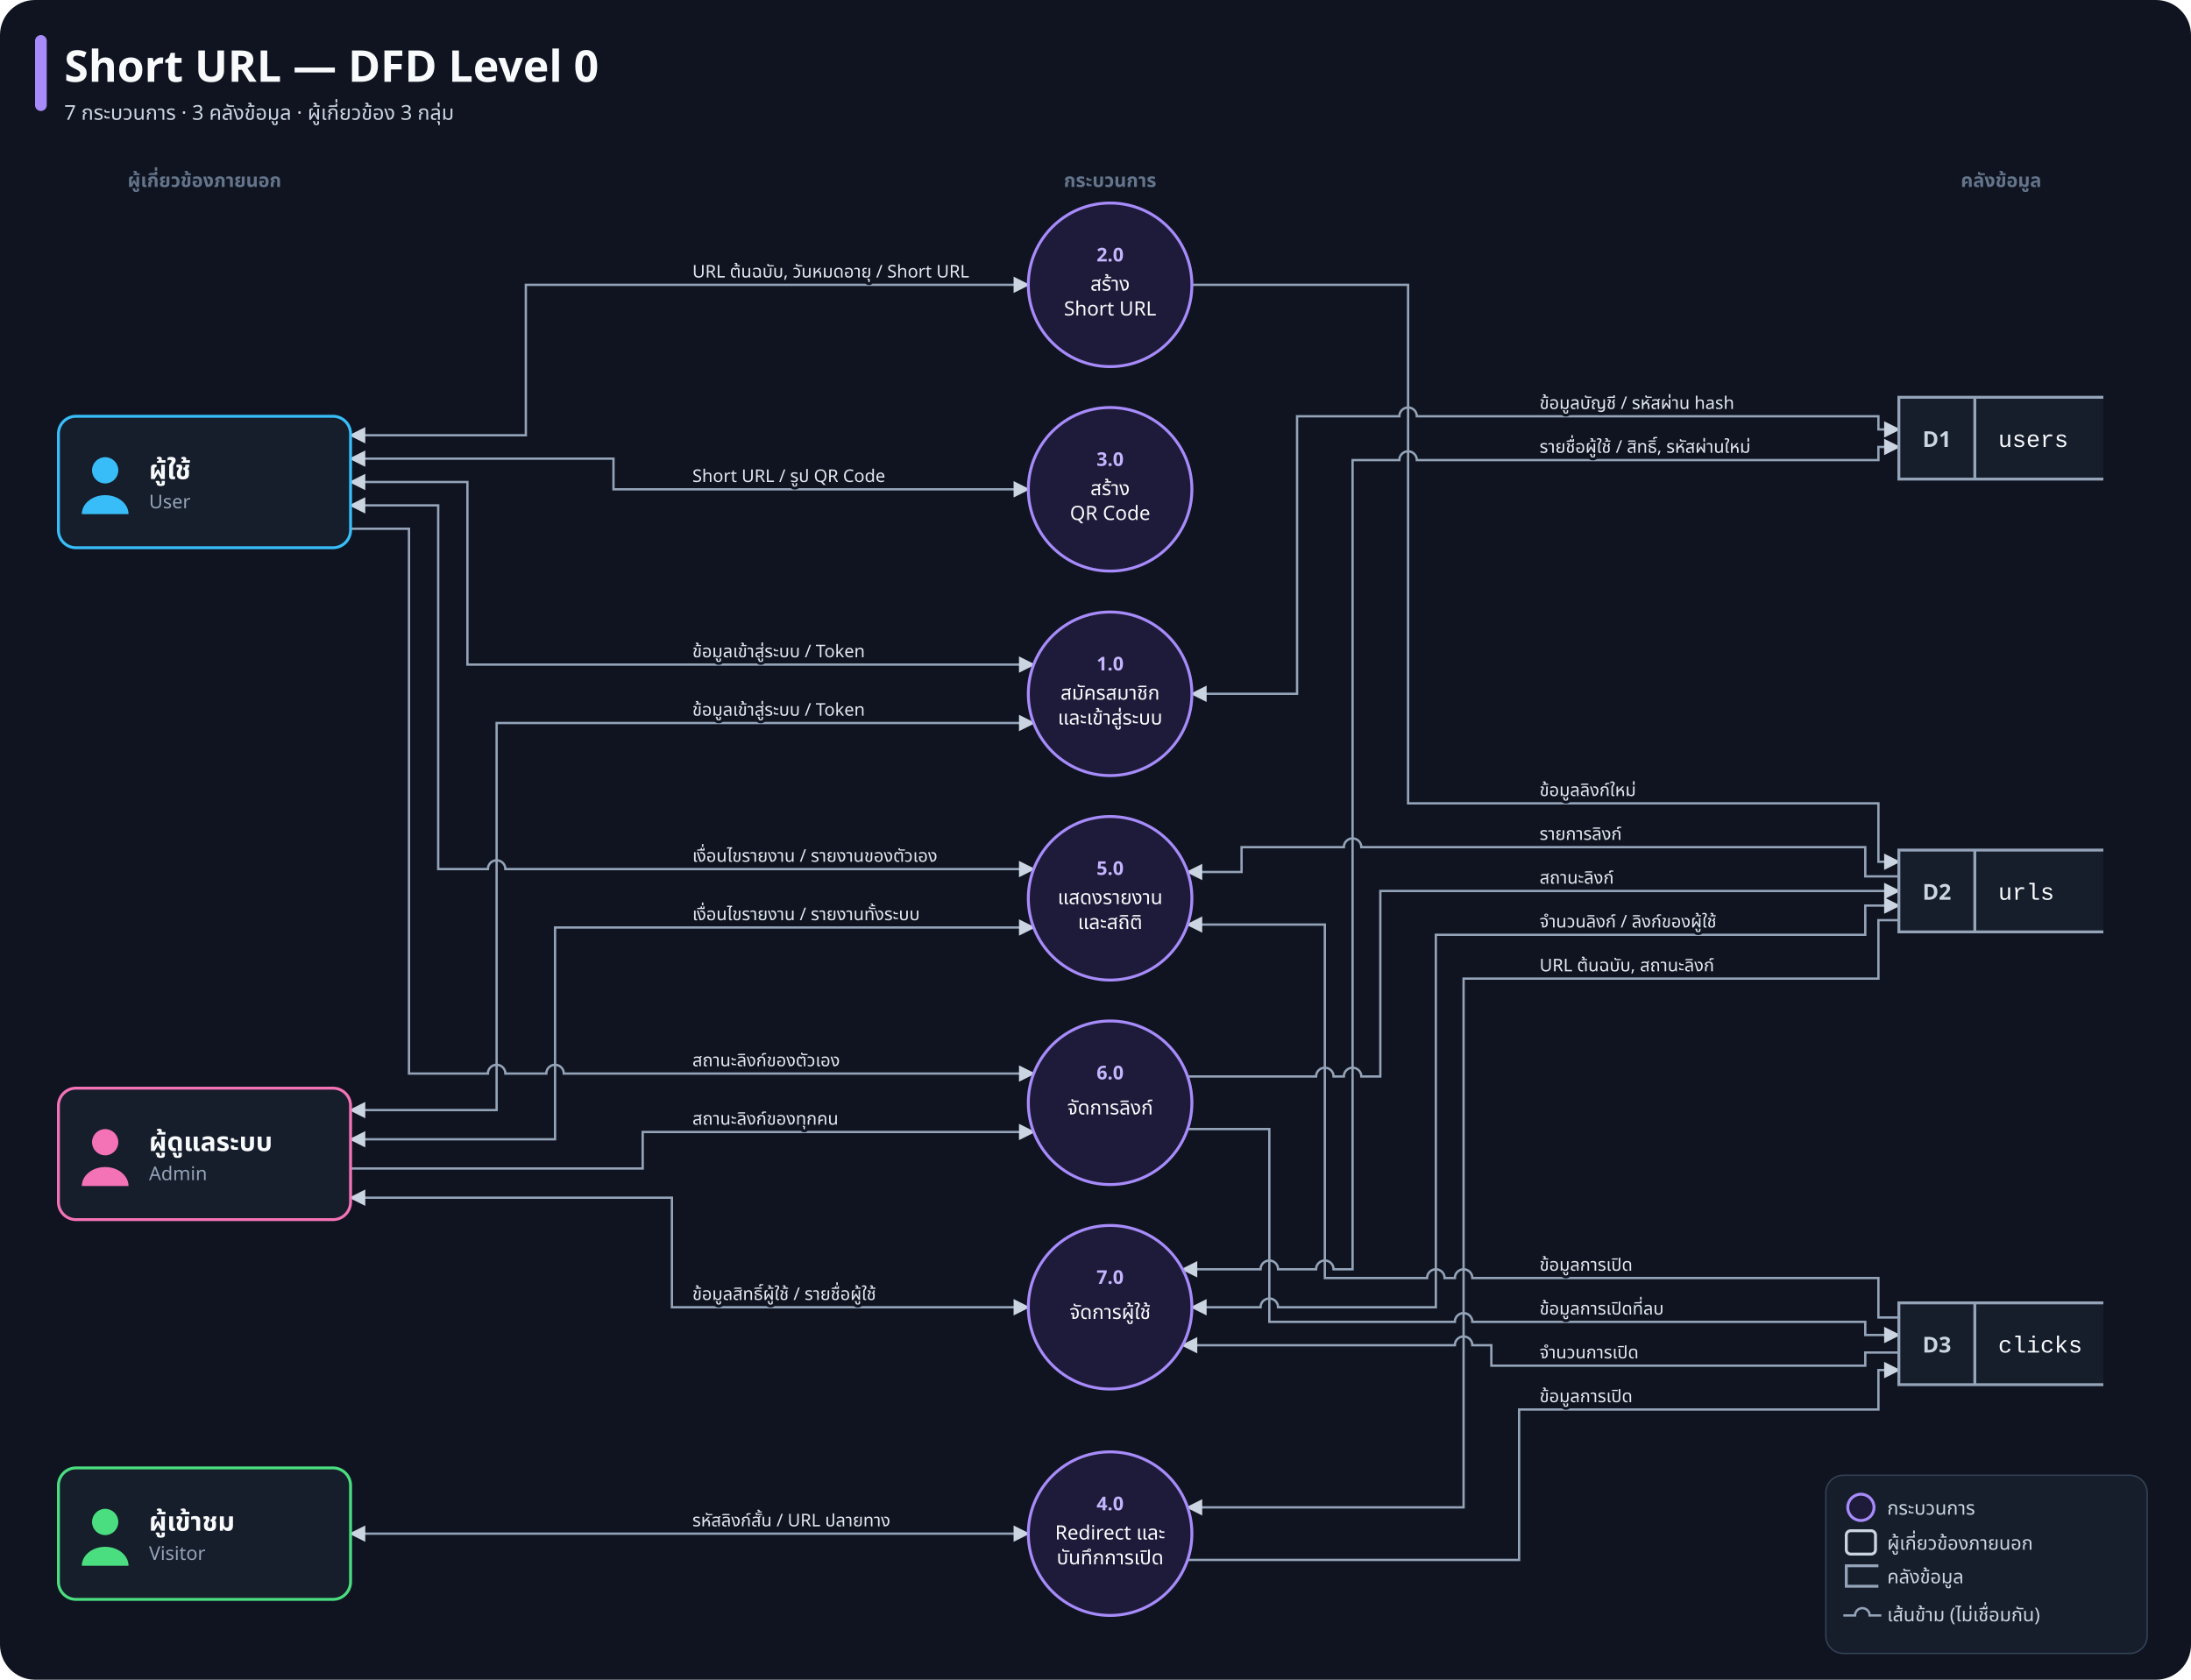
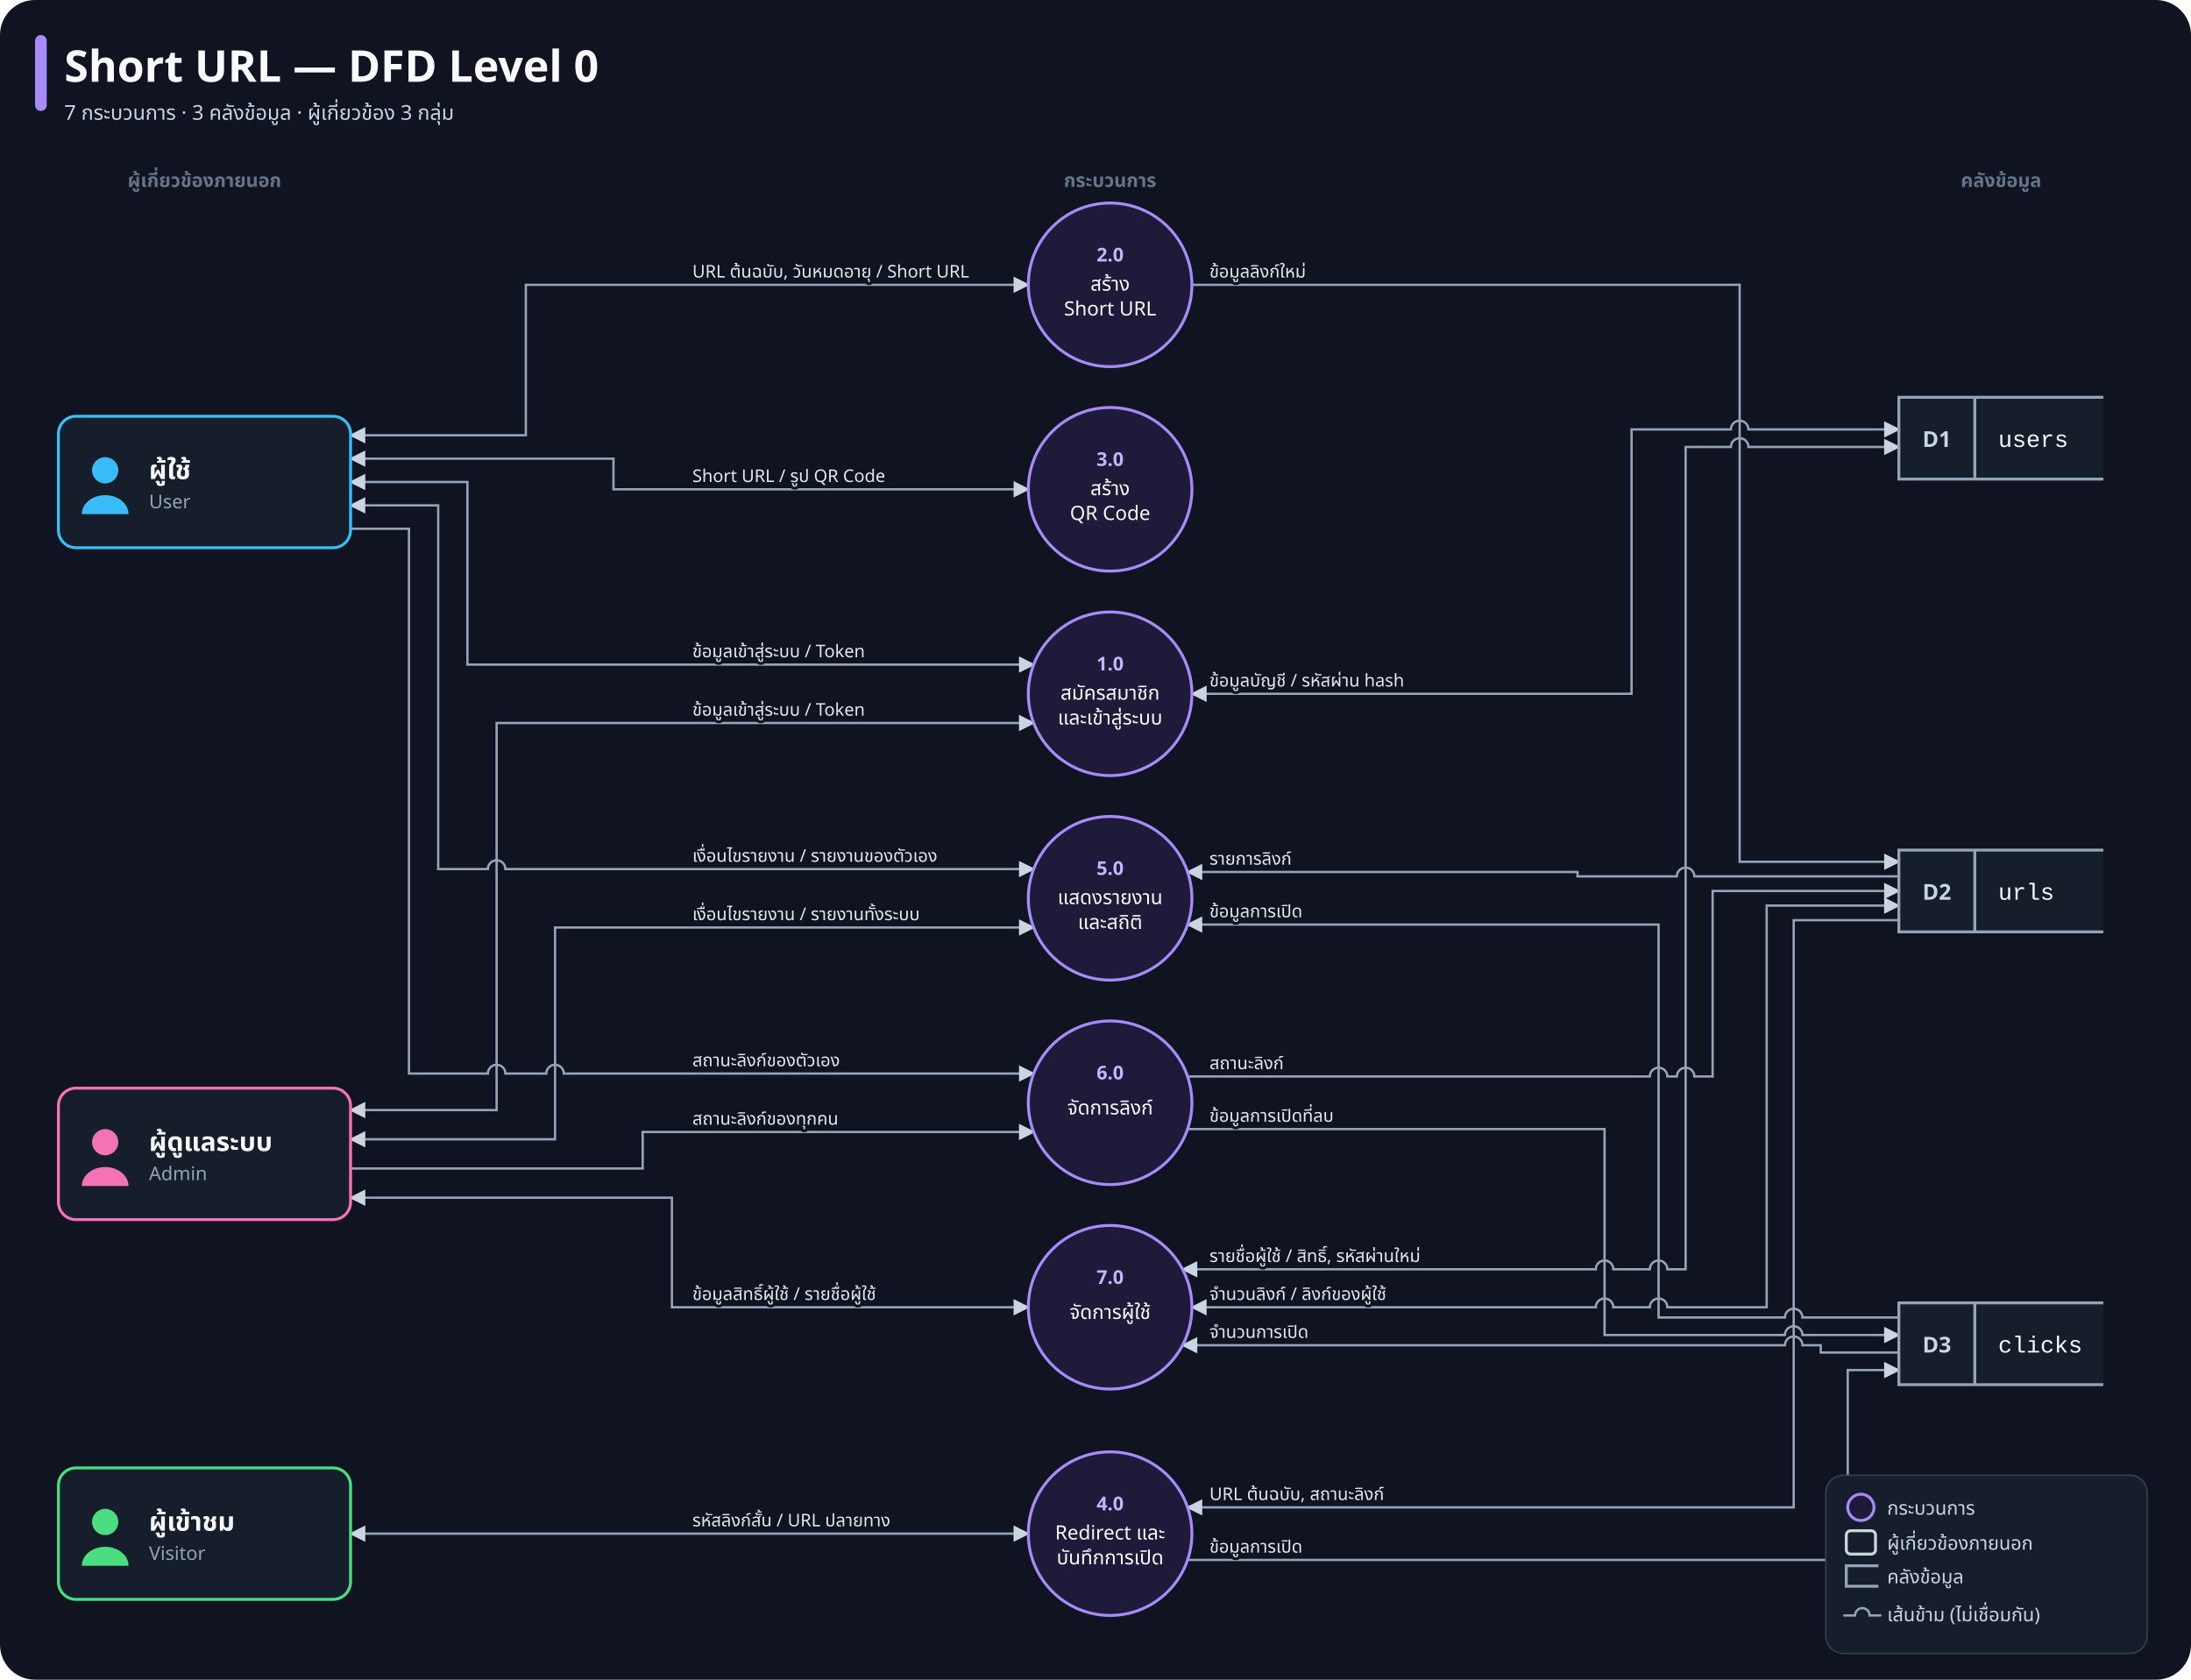
<svg xmlns="http://www.w3.org/2000/svg" viewBox="0 0 1500 1150" width="1500" height="1150" font-family="'Segoe UI', 'Noto Sans Thai', 'Leelawadee UI', Tahoma, sans-serif">
  <defs>
    <marker id="dfdArrow" viewBox="0 0 10 10" refX="9" refY="5" markerWidth="7" markerHeight="7" orient="auto-start-reverse">
      <path d="M0 0 L10 5 L0 10 z" fill="#cbd5e1" />
    </marker>
    <style>
      .ext { fill: #161d2b; stroke-width: 2; }
      .et { fill: #f8fafc; font-size: 18px; font-weight: 700; }
      .es { fill: #94a3b8; font-size: 13px; }
      .proc { fill: #1e1b3a; stroke: #a78bfa; stroke-width: 2; }
      .pn { fill: #c4b5fd; font-size: 13px; font-weight: 700; text-anchor: middle; }
      .pt { fill: #f8fafc; font-size: 13.5px; text-anchor: middle; }
      .st { fill: none; stroke: #94a3b8; stroke-width: 2; }
      .sid { fill: #cbd5e1; font-size: 15px; font-weight: 700; text-anchor: middle; }
      .sn { fill: #f8fafc; font-size: 16px; font-family: Consolas, 'Courier New', monospace; }
      .f { fill: none; stroke: #94a3b8; stroke-width: 1.6; stroke-linejoin: miter; marker-end: url(#dfdArrow); }
      .fb { marker-start: url(#dfdArrow); }
      .fl { fill: #e2e8f0; font-size: 12px; text-anchor: start; paint-order: stroke; stroke: #0f1420; stroke-width: 4px; stroke-linejoin: round; }
      .lg { fill: #cbd5e1; font-size: 13px; }
    </style>
  </defs>
  <rect width="1500" height="1150" rx="24" fill="#0f1420" />
  <rect x="24" y="24" width="8" height="52" rx="4" fill="#a78bfa" />
  <text x="44" y="56" fill="#f8fafc" font-size="30" font-weight="800">Short URL — DFD Level 0</text>
  <text x="44" y="82" fill="#cbd5e1" font-size="14">7 กระบวนการ · 3 คลังข้อมูล · ผู้เกี่ยวข้อง 3 กลุ่ม</text>
  <text x="140" y="128" fill="#64748b" font-size="13" text-anchor="middle" font-weight="700">ผู้เกี่ยวข้องภายนอก</text>
  <text x="760" y="128" fill="#64748b" font-size="13" text-anchor="middle" font-weight="700">กระบวนการ</text>
  <text x="1370" y="128" fill="#64748b" font-size="13" text-anchor="middle" font-weight="700">คลังข้อมูล</text>
  <path class="f fb" d="M240.0 298 H360.0 V195 H704.0" />
  <path class="f fb" d="M240.0 314 H420.0 V335 H704.0" />
  <path class="f fb" d="M240.0 330 H320.0 V455 H707.7" />
  <path class="f fb" d="M240.0 346 H300.0 V595 H334.0 A6 6 0 0 1 346.0 595 H707.7" />
  <path class="f" d="M240.0 362 H280.0 V735 H334.0 A6 6 0 0 1 346.0 735 H374.0 A6 6 0 0 1 386.0 735 H707.7" />
  <path class="f fb" d="M240.0 760 H340.0 V495 H707.7" />
  <path class="f fb" d="M240.0 780 H380.0 V635 H707.7" />
  <path class="f" d="M240.0 800 H440.0 V775 H707.7" />
  <path class="f fb" d="M240.0 820 H460.0 V895 H704.0" />
  <path class="f fb" d="M240.0 1050 H400.0 H704.0" />
-   <path class="f" d="M816.0 195 H964.0 V550 H1286.0 V590 H1300.0" />
-   <path class="f" d="M1300.0 600 H1277.0 V580 H932.0 A6 6 0 0 0 920.0 580 H850.0 V597 H813.0" />
-   <path class="f" d="M813.0 737 H901.0 A6 6 0 0 1 913.0 737 H920.0 A6 6 0 0 1 932.0 737 H945.0 V610 H1268.0 H1300.0" />
-   <path class="f fb" d="M816.0 895 H863.0 A6 6 0 0 1 875.0 895 H983.0 V640 H1277.0 V620 H1300.0" />
-   <path class="f" d="M1300.0 630 H1286.0 V670 H1002.0 V1032 H813.0" />
-   <path class="f fb" d="M816.0 475 H888.0 V285 H958.0 A6 6 0 0 1 970.0 285 H1286.0 V294 H1300.0" />
-   <path class="f fb" d="M809.6 869 H863.0 A6 6 0 0 1 875.0 869 H901.0 A6 6 0 0 1 913.0 869 H926.0 V315 H958.0 A6 6 0 0 1 970.0 315 H1286.0 V306 H1300.0" />
-   <path class="f" d="M1300.0 902 H1286.0 V875 H1008.0 A6 6 0 0 0 996.0 875 H989.0 A6 6 0 0 0 977.0 875 H907.0 V633 H813.0" />
-   <path class="f" d="M813.0 773 H869.0 V905 H996.0 A6 6 0 0 1 1008.0 905 H1277.0 V914 H1300.0" />
-   <path class="f" d="M1300.0 926 H1277.0 V935 H1021.0 V921 H1008.0 A6 6 0 0 0 996.0 921 H809.6" />
-   <path class="f" d="M813.0 1068 H1040.0 V965 H1286.0 V938 H1300.0" />
+   <path class="f" d="M816.0 195 H1191.0 V590 H1300.0" />
+   <path class="f" d="M1300.0 600 H1160.0 A6 6 0 0 0 1148.0 600 H1080.0 V597 H813.0" />
+   <path class="f" d="M813.0 737 H1129.5 A6 6 0 0 1 1141.5 737 H1148.0 A6 6 0 0 1 1160.0 737 H1172.5 V610 H1300.0" />
+   <path class="f fb" d="M816.0 895 H1092.5 A6 6 0 0 1 1104.5 895 H1129.5 A6 6 0 0 1 1141.5 895 H1209.5 V620 H1300.0" />
+   <path class="f" d="M1300.0 630 H1228.0 V1032 H813.0" />
+   <path class="f fb" d="M816.0 475 H1117.0 V294 H1185.0 A6 6 0 0 1 1197.0 294 H1300.0" />
+   <path class="f fb" d="M809.6 869 H1092.5 A6 6 0 0 1 1104.5 869 H1129.5 A6 6 0 0 1 1141.5 869 H1154.0 V306 H1185.0 A6 6 0 0 1 1197.0 306 H1300.0" />
+   <path class="f" d="M1300.0 902 H1234.0 A6 6 0 0 0 1222.0 902 H1135.5 V633 H813.0" />
+   <path class="f" d="M813.0 773 H1098.5 V914 H1222.0 A6 6 0 0 1 1234.0 914 H1300.0" />
+   <path class="f" d="M1300.0 926 H1246.5 V921 H1234.0 A6 6 0 0 0 1222.0 921 H809.6" />
+   <path class="f" d="M813.0 1068 H1265.0 V938 H1300.0" />
  <text class="fl" x="474" y="190.0">URL ต้นฉบับ, วันหมดอายุ / Short URL</text>
  <text class="fl" x="474" y="330.0">Short URL / รูป QR Code</text>
  <text class="fl" x="474" y="450.0">ข้อมูลเข้าสู่ระบบ / Token</text>
  <text class="fl" x="474" y="590.0">เงื่อนไขรายงาน / รายงานของตัวเอง</text>
  <text class="fl" x="474" y="730.0">สถานะลิงก์ของตัวเอง</text>
  <text class="fl" x="474" y="490.0">ข้อมูลเข้าสู่ระบบ / Token</text>
  <text class="fl" x="474" y="630.0">เงื่อนไขรายงาน / รายงานทั้งระบบ</text>
  <text class="fl" x="474" y="770.0">สถานะลิงก์ของทุกคน</text>
  <text class="fl" x="474" y="890.0">ข้อมูลสิทธิ์ผู้ใช้ / รายชื่อผู้ใช้</text>
  <text class="fl" x="474" y="1045.0">รหัสลิงก์สั้น / URL ปลายทาง</text>
-   <text class="fl" x="1054" y="545.0">ข้อมูลลิงก์ใหม่</text>
-   <text class="fl" x="1054" y="575.0">รายการลิงก์</text>
-   <text class="fl" x="1054" y="605.0">สถานะลิงก์</text>
-   <text class="fl" x="1054" y="635.0">จำนวนลิงก์ / ลิงก์ของผู้ใช้</text>
-   <text class="fl" x="1054" y="665.0">URL ต้นฉบับ, สถานะลิงก์</text>
-   <text class="fl" x="1054" y="280.0">ข้อมูลบัญชี / รหัสผ่าน hash</text>
-   <text class="fl" x="1054" y="310.0">รายชื่อผู้ใช้ / สิทธิ์, รหัสผ่านใหม่</text>
-   <text class="fl" x="1054" y="870.0">ข้อมูลการเปิด</text>
-   <text class="fl" x="1054" y="900.0">ข้อมูลการเปิดที่ลบ</text>
-   <text class="fl" x="1054" y="930.0">จำนวนการเปิด</text>
-   <text class="fl" x="1054" y="960.0">ข้อมูลการเปิด</text>
+   <text class="fl" x="828" y="190.0">ข้อมูลลิงก์ใหม่</text>
+   <text class="fl" x="828" y="592.0">รายการลิงก์</text>
+   <text class="fl" x="828" y="732.0">สถานะลิงก์</text>
+   <text class="fl" x="828" y="890.0">จำนวนลิงก์ / ลิงก์ของผู้ใช้</text>
+   <text class="fl" x="828" y="1027.0">URL ต้นฉบับ, สถานะลิงก์</text>
+   <text class="fl" x="828" y="470.0">ข้อมูลบัญชี / รหัสผ่าน hash</text>
+   <text class="fl" x="828" y="864.0">รายชื่อผู้ใช้ / สิทธิ์, รหัสผ่านใหม่</text>
+   <text class="fl" x="828" y="628.0">ข้อมูลการเปิด</text>
+   <text class="fl" x="828" y="768.0">ข้อมูลการเปิดที่ลบ</text>
+   <text class="fl" x="828" y="916.0">จำนวนการเปิด</text>
+   <text class="fl" x="828" y="1063.0">ข้อมูลการเปิด</text>
  <rect class="ext" x="40" y="285" width="200" height="90" rx="12" stroke="#38bdf8" />
  <circle cx="72" cy="322" r="9" fill="#38bdf8" />
  <path d="M56 352 a16 13 0 0 1 32 0 z" fill="#38bdf8" />
  <text class="et" x="102" y="328">ผู้ใช้</text>
  <text class="es" x="102" y="348">User</text>
  <rect class="ext" x="40" y="745" width="200" height="90" rx="12" stroke="#f472b6" />
  <circle cx="72" cy="782" r="9" fill="#f472b6" />
  <path d="M56 812 a16 13 0 0 1 32 0 z" fill="#f472b6" />
  <text class="et" x="102" y="788">ผู้ดูแลระบบ</text>
  <text class="es" x="102" y="808">Admin</text>
  <rect class="ext" x="40" y="1005" width="200" height="90" rx="12" stroke="#4ade80" />
  <circle cx="72" cy="1042" r="9" fill="#4ade80" />
  <path d="M56 1072 a16 13 0 0 1 32 0 z" fill="#4ade80" />
  <text class="et" x="102" y="1048">ผู้เข้าชม</text>
  <text class="es" x="102" y="1068">Visitor</text>
  <circle class="proc" cx="760" cy="195" r="56" />
  <text class="pn" x="760" y="179">2.0</text>
  <text class="pt" x="760" y="199">สร้าง</text>
  <text class="pt" x="760" y="216">Short URL</text>
  <circle class="proc" cx="760" cy="335" r="56" />
  <text class="pn" x="760" y="319">3.0</text>
  <text class="pt" x="760" y="339">สร้าง</text>
  <text class="pt" x="760" y="356">QR Code</text>
  <circle class="proc" cx="760" cy="475" r="56" />
  <text class="pn" x="760" y="459">1.0</text>
  <text class="pt" x="760" y="479">สมัครสมาชิก</text>
  <text class="pt" x="760" y="496">และเข้าสู่ระบบ</text>
  <circle class="proc" cx="760" cy="615" r="56" />
  <text class="pn" x="760" y="599">5.0</text>
  <text class="pt" x="760" y="619">แสดงรายงาน</text>
  <text class="pt" x="760" y="636">และสถิติ</text>
  <circle class="proc" cx="760" cy="755" r="56" />
  <text class="pn" x="760" y="739">6.0</text>
  <text class="pt" x="760" y="763">จัดการลิงก์</text>
  <circle class="proc" cx="760" cy="895" r="56" />
  <text class="pn" x="760" y="879">7.0</text>
  <text class="pt" x="760" y="903">จัดการผู้ใช้</text>
  <circle class="proc" cx="760" cy="1050" r="56" />
  <text class="pn" x="760" y="1034">4.0</text>
  <text class="pt" x="760" y="1054">Redirect และ</text>
  <text class="pt" x="760" y="1071">บันทึกการเปิด</text>
  <rect x="1300" y="582" width="140" height="56" fill="#161d2b" />
  <path class="st" d="M1440 582 H1300 V638 H1440" />
  <line class="st" x1="1352" y1="582" x2="1352" y2="638" />
  <text class="sid" x="1326" y="616">D2</text>
  <text class="sn" x="1368" y="616">urls</text>
  <rect x="1300" y="272" width="140" height="56" fill="#161d2b" />
  <path class="st" d="M1440 272 H1300 V328 H1440" />
  <line class="st" x1="1352" y1="272" x2="1352" y2="328" />
  <text class="sid" x="1326" y="306">D1</text>
  <text class="sn" x="1368" y="306">users</text>
  <rect x="1300" y="892" width="140" height="56" fill="#161d2b" />
  <path class="st" d="M1440 892 H1300 V948 H1440" />
  <line class="st" x1="1352" y1="892" x2="1352" y2="948" />
  <text class="sid" x="1326" y="926">D3</text>
  <text class="sn" x="1368" y="926">clicks</text>
  <rect x="1250" y="1010" width="220" height="122" rx="12" fill="#161d2b" stroke="#334155" />
  <circle cx="1274" cy="1032" r="9" fill="#1e1b3a" stroke="#a78bfa" stroke-width="2" />
  <text class="lg" x="1292" y="1037">กระบวนการ</text>
  <rect x="1264" y="1048" width="20" height="16" rx="3" fill="#161d2b" stroke="#cbd5e1" stroke-width="2" />
  <text class="lg" x="1292" y="1061">ผู้เกี่ยวข้องภายนอก</text>
  <path d="M1286 1072 H1264 V1086 H1286" fill="none" stroke="#94a3b8" stroke-width="2" />
  <text class="lg" x="1292" y="1084">คลังข้อมูล</text>
  <path d="M1262 1106 H1270 A5 5 0 0 1 1280 1106 H1288" fill="none" stroke="#94a3b8" stroke-width="1.6" />
  <text class="lg" x="1292" y="1110">เส้นข้าม (ไม่เชื่อมกัน)</text>
</svg>
